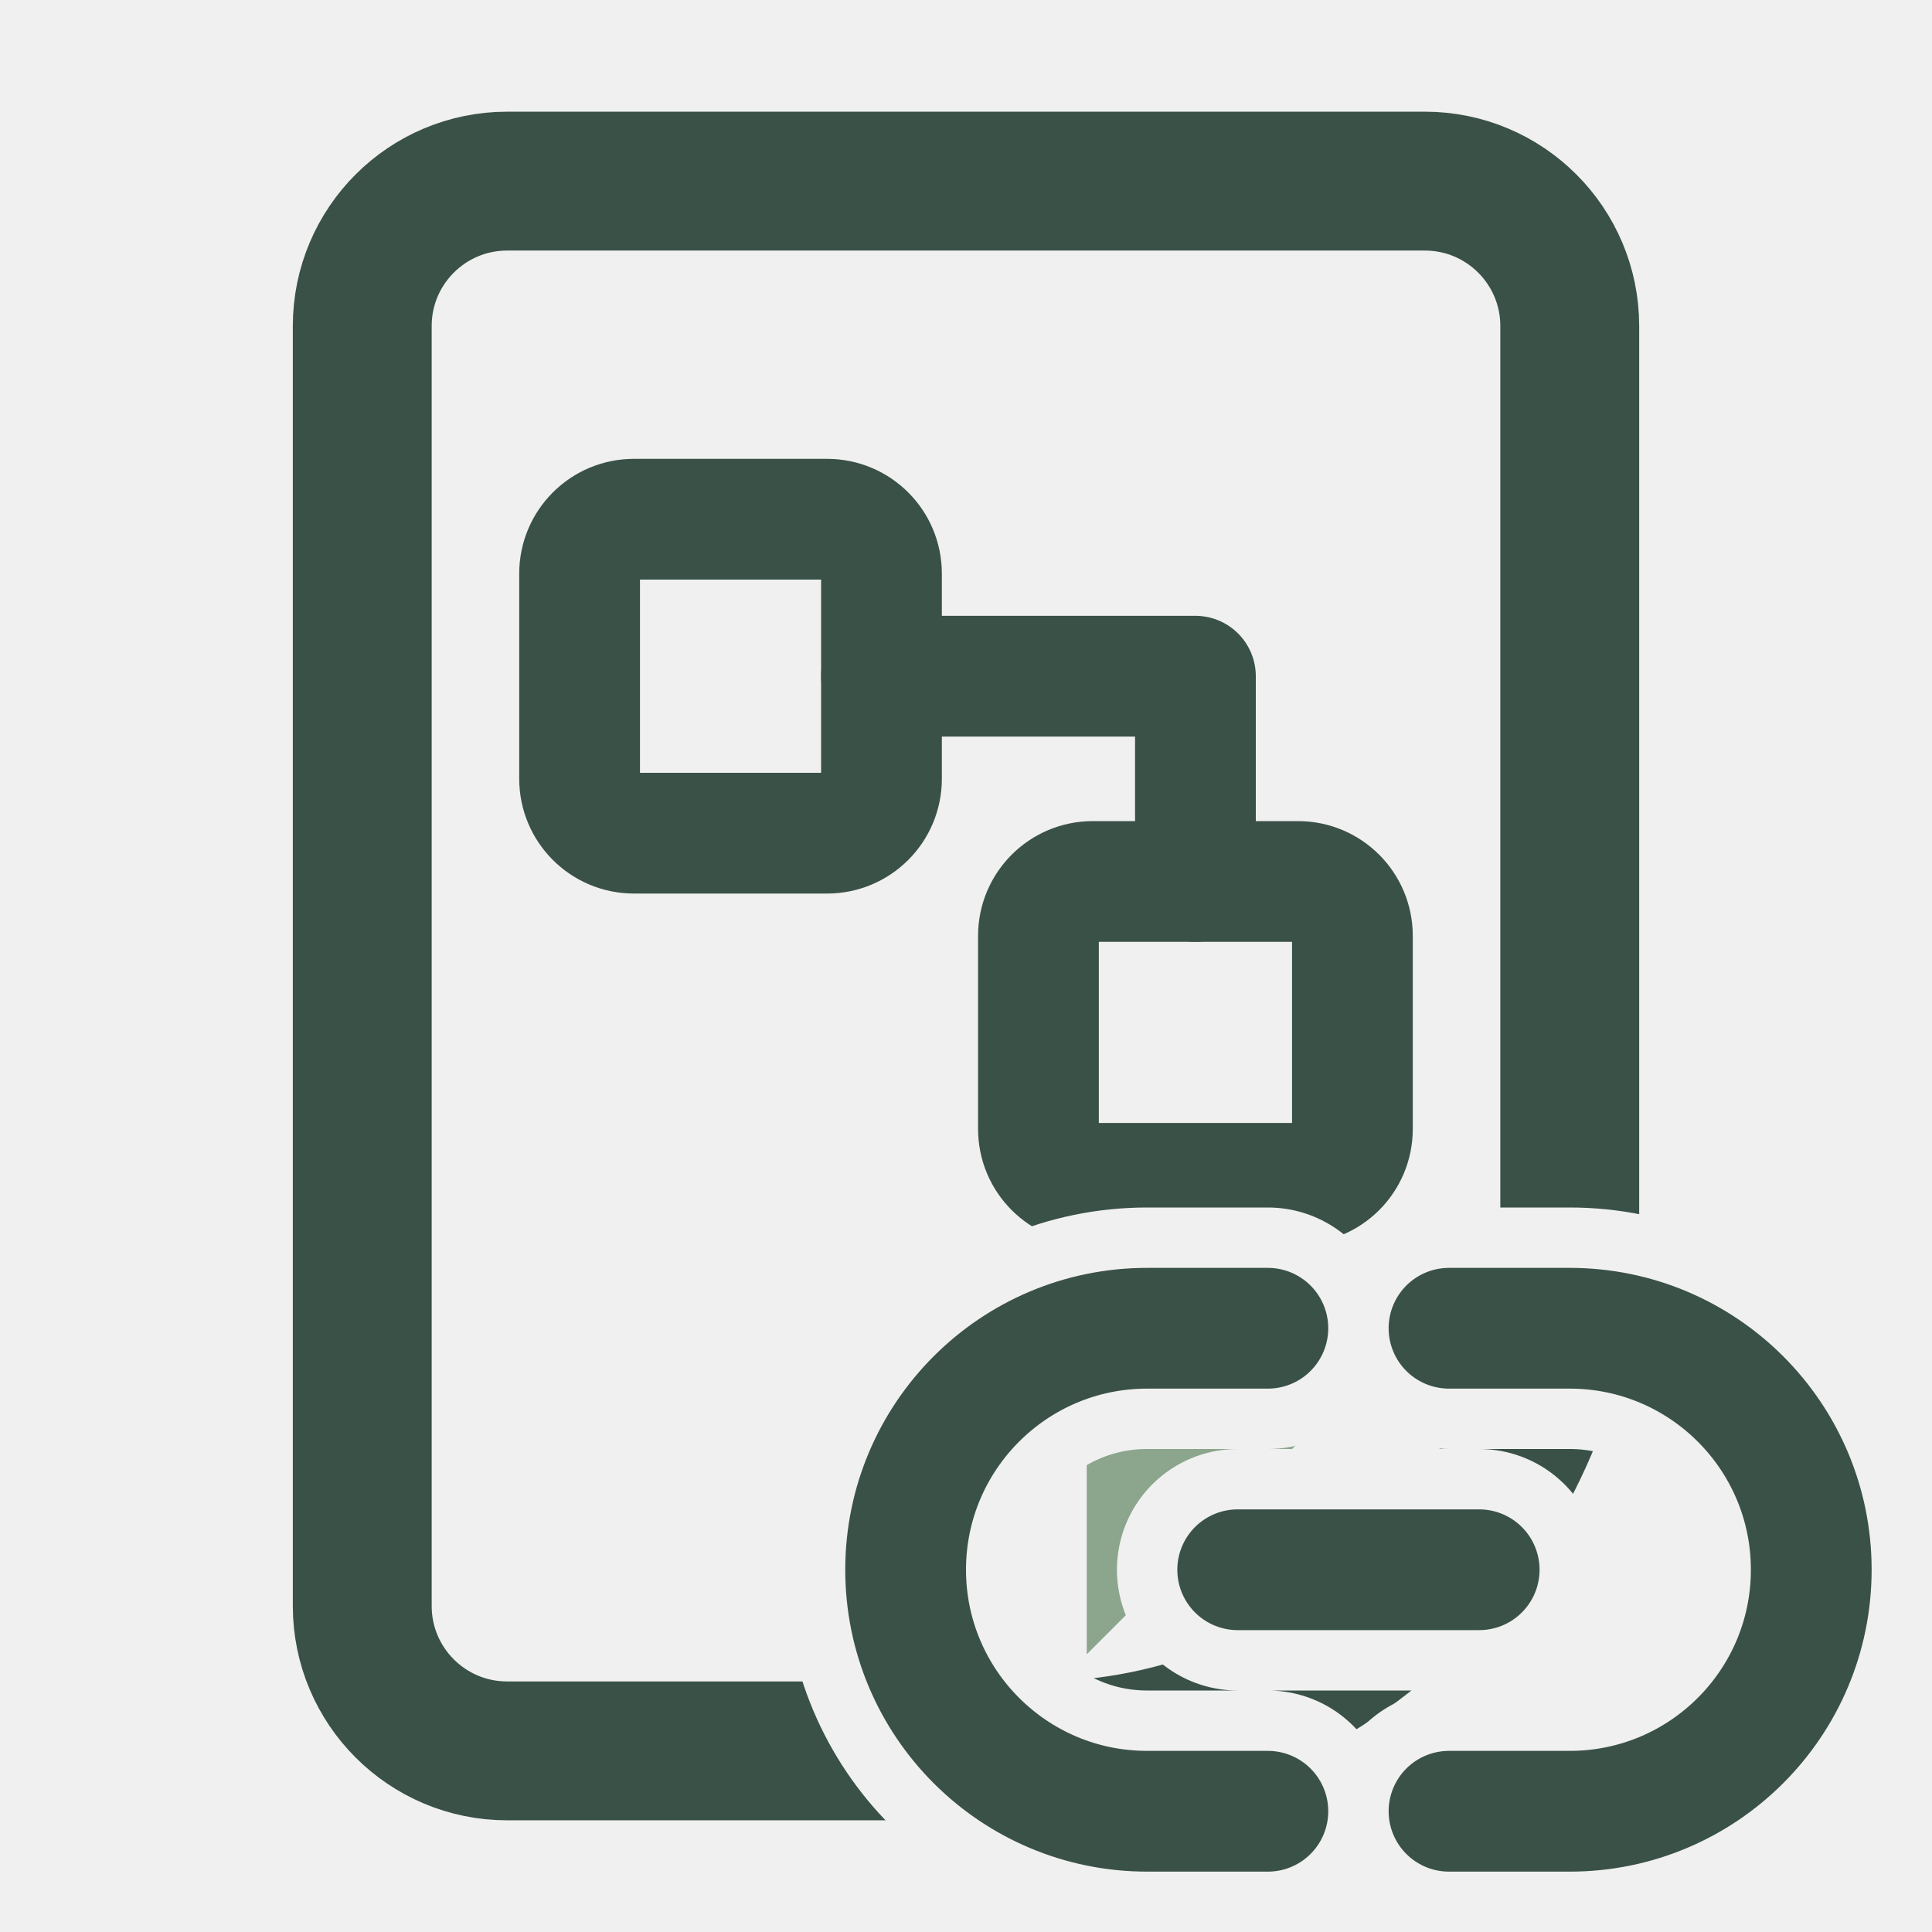
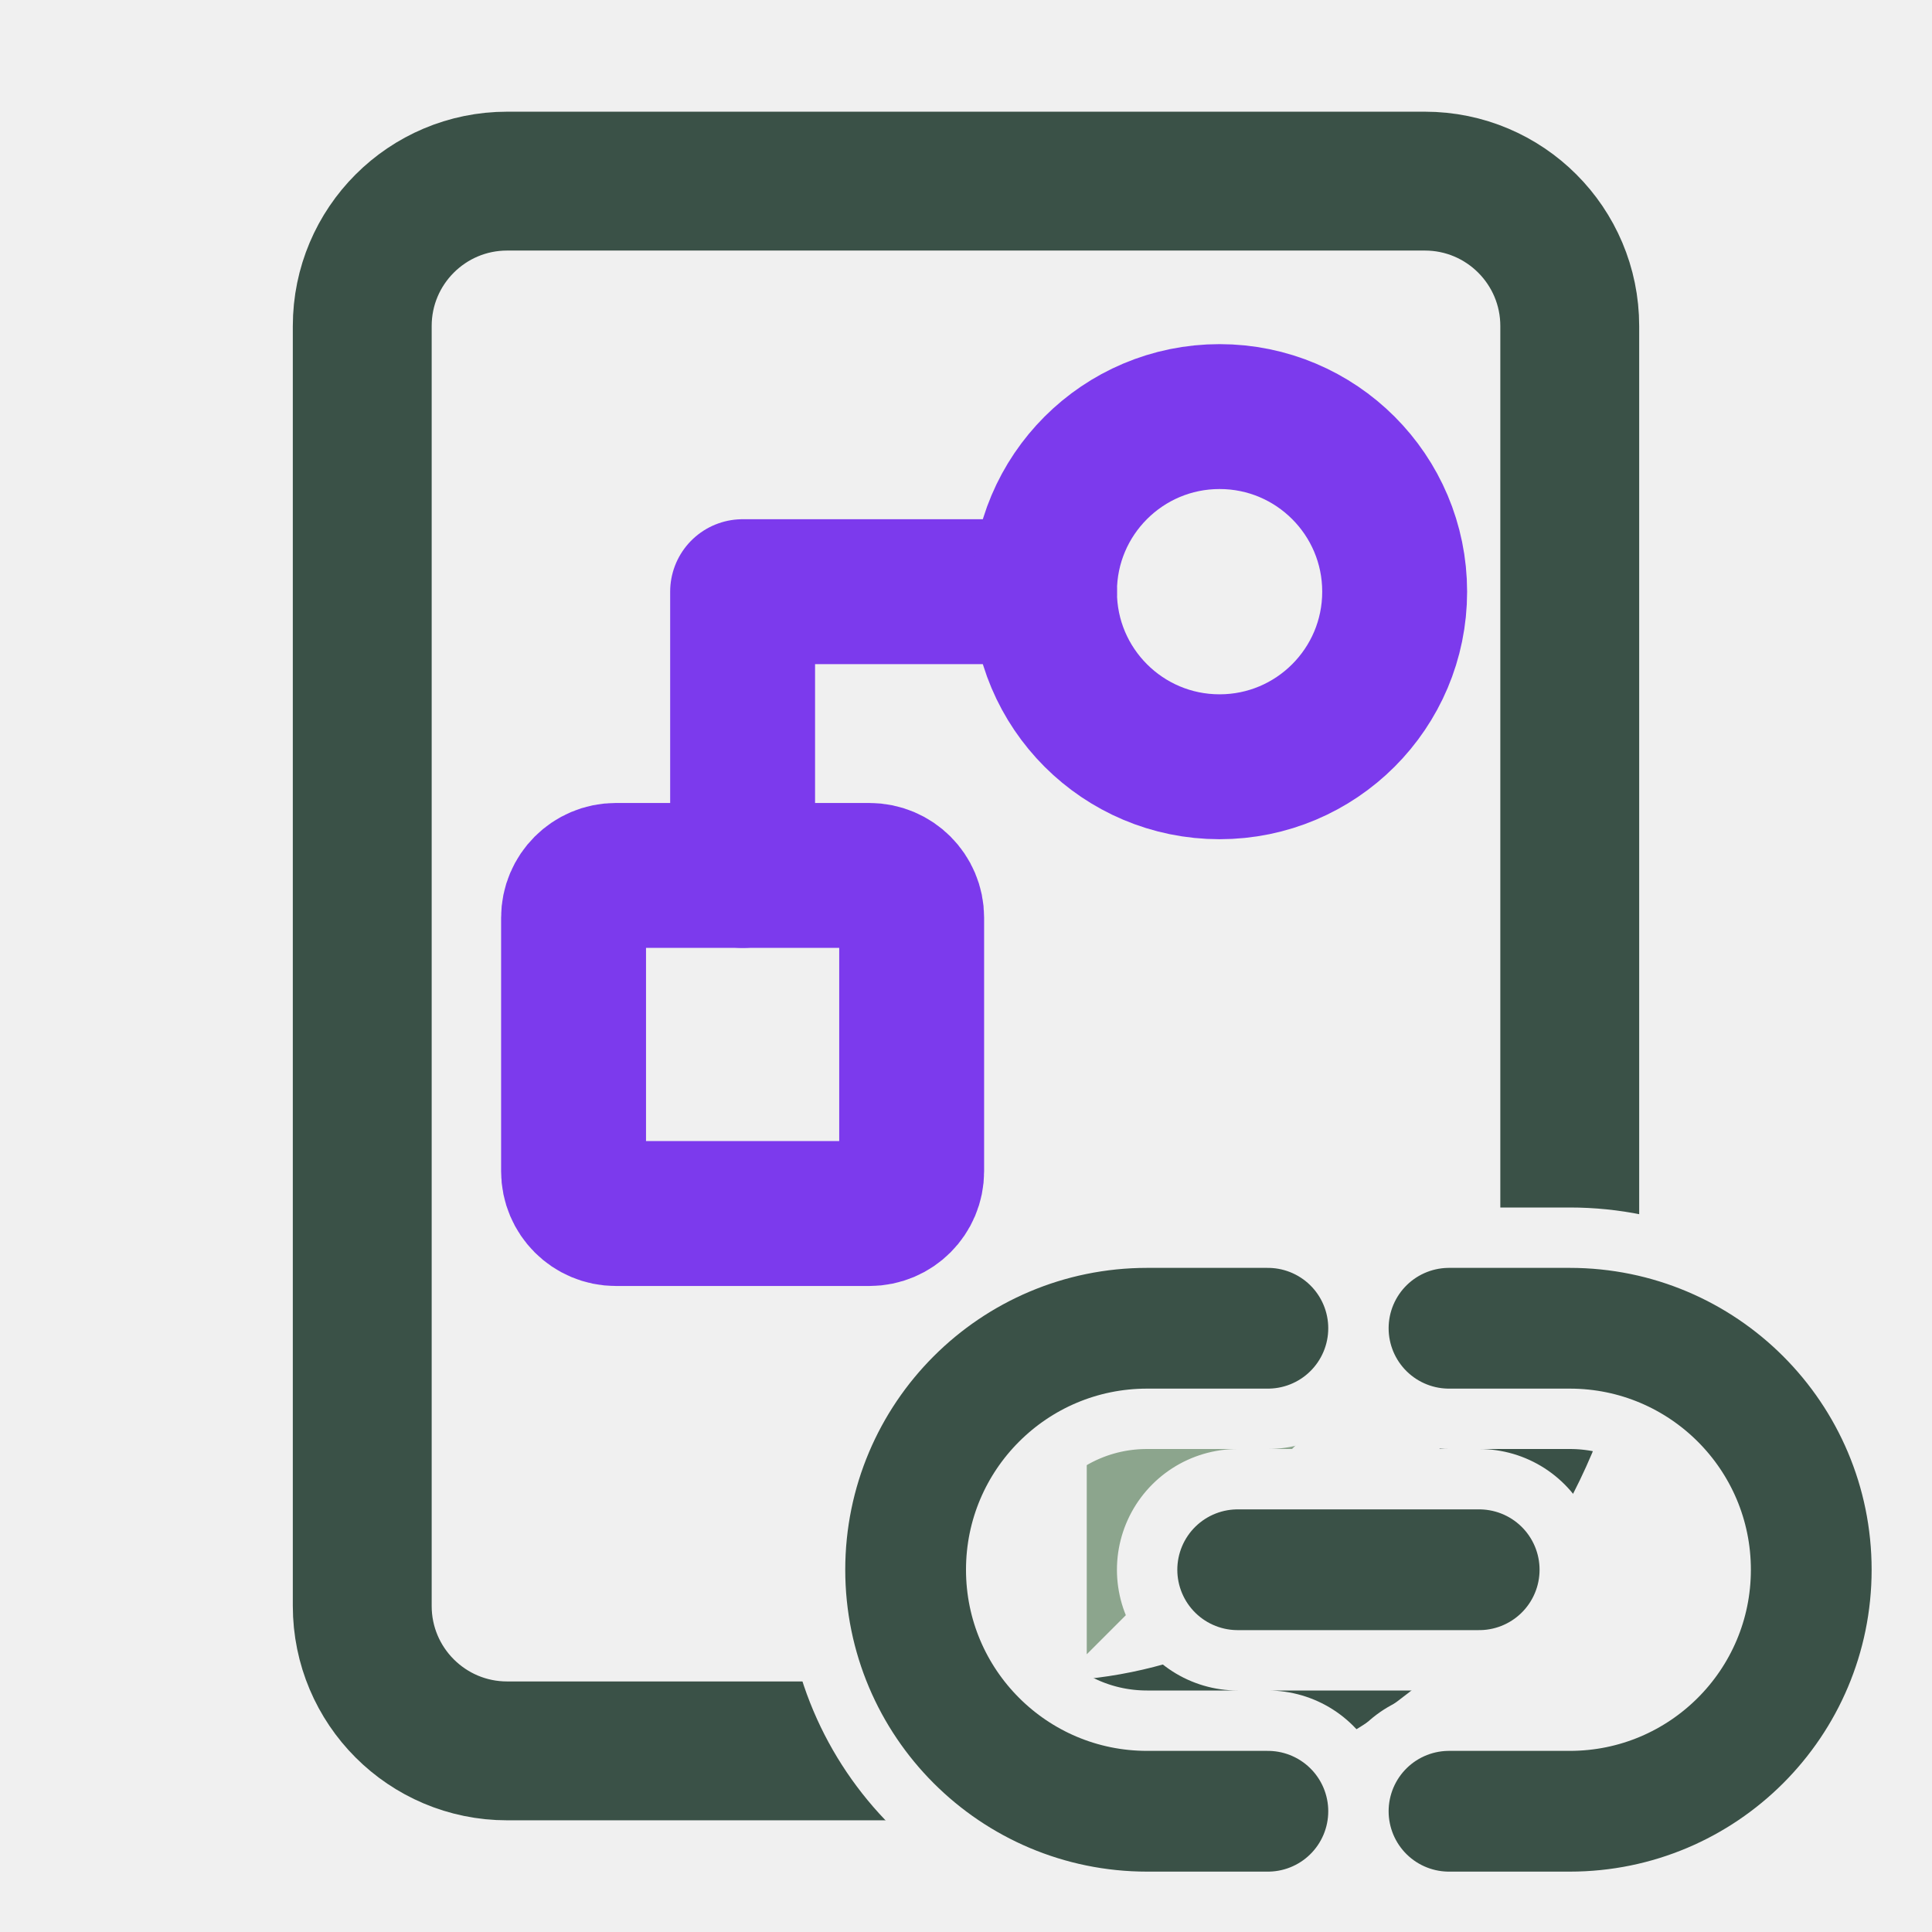
<svg xmlns="http://www.w3.org/2000/svg" width="16" height="16" viewBox="0 0 16 16">
  <style>
    svg { color: #3a5147; }
    .fold { fill: #8ca58d; }
+     .diagram { stroke: #7c3aed; }
    @media (prefers-color-scheme: dark) {
      svg { color: #d9e0db; }
      .fold { fill: #adc3b4; }
+       .diagram { stroke: #c4b5fd; }
    }
  </style>
  <defs>
    <mask id="link-clear" maskUnits="userSpaceOnUse" x="0" y="0" width="16" height="16">
      <rect width="16" height="16" fill="#fff" />
      <path d="M10.5 11h-1a2 2 0 0 0 0 4h1m1.5-4h1a2 2 0 0 1 0 4h-1m-1.75-2h2" fill="none" stroke="#000" stroke-width="2" stroke-linecap="round" stroke-linejoin="round" />
    </mask>
  </defs>
  <g mask="url(#link-clear)">
    <path d="M4.2 1.5h7.6A1.2 1.2 0 0 1 13 2.7v7.4a4.4 4.4 0 0 1-4.4 4.4H4.2A1.2 1.2 0 0 1 3 13.3V2.7a1.2 1.2 0 0 1 1.2-1.2Z" fill="none" stroke="currentColor" stroke-width="1.15" />
    <path class="fold" d="M9 13.7v-2.1c0-.61.49-1.1 1.1-1.1h2.1Z" />
-     <g fill="none" stroke="currentColor" stroke-width="1" stroke-linecap="round" stroke-linejoin="round">
-       <path d="M7.3 5.6h2.6v1.7" />
-       <rect x="4.8" y="4.3" width="2.5" height="2.6" rx=".45" />
-       <rect x="8.6" y="7.3" width="2.6" height="2.5" rx=".45" />
+     <g class="diagram" fill="none" stroke-width="1.2" stroke-linecap="round" stroke-linejoin="round">
+       <path d="M6.15 7.25V4.9h2.5" />
+       <rect x="4.75" y="7.25" width="2.8" height="2.8" rx=".35" />
+       <circle cx="10.1" cy="4.9" r="1.45" />
    </g>
  </g>
  <path d="M10.5 11h-1a2 2 0 0 0 0 4h1m1.5-4h1a2 2 0 0 1 0 4h-1m-1.75-2h2" fill="none" stroke="currentColor" stroke-width="1" stroke-linecap="round" stroke-linejoin="round" />
</svg>
